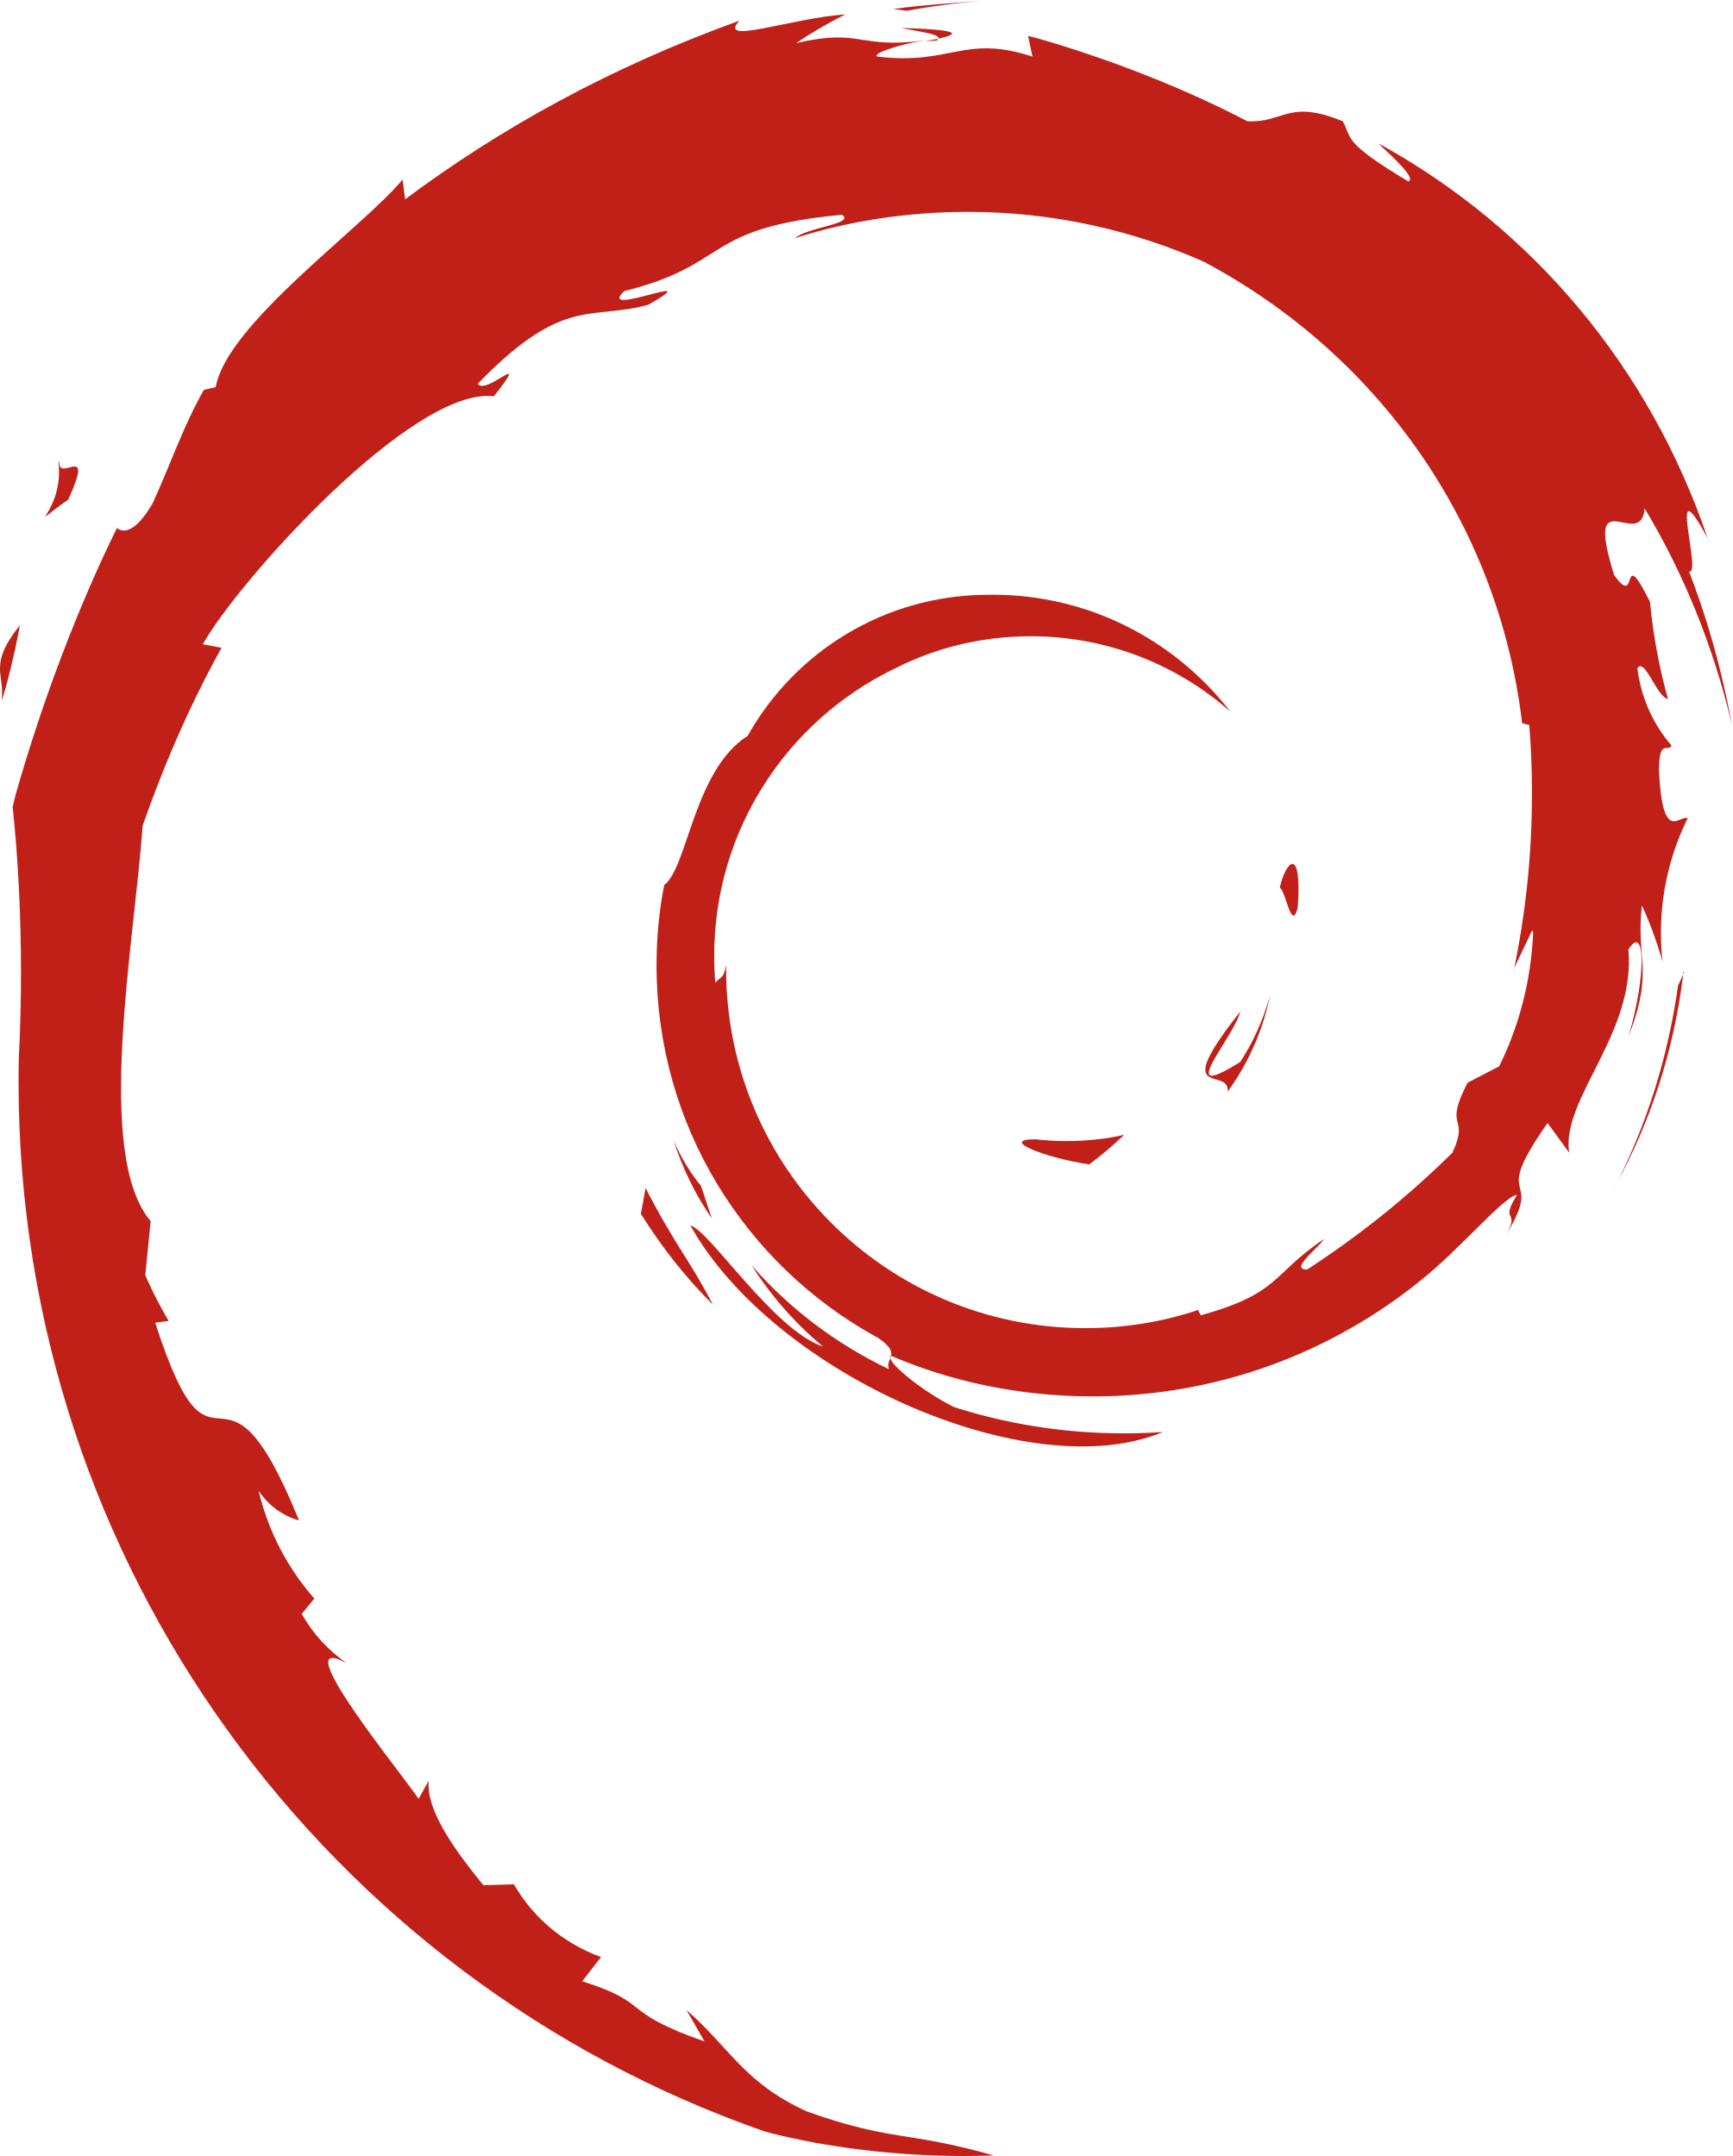
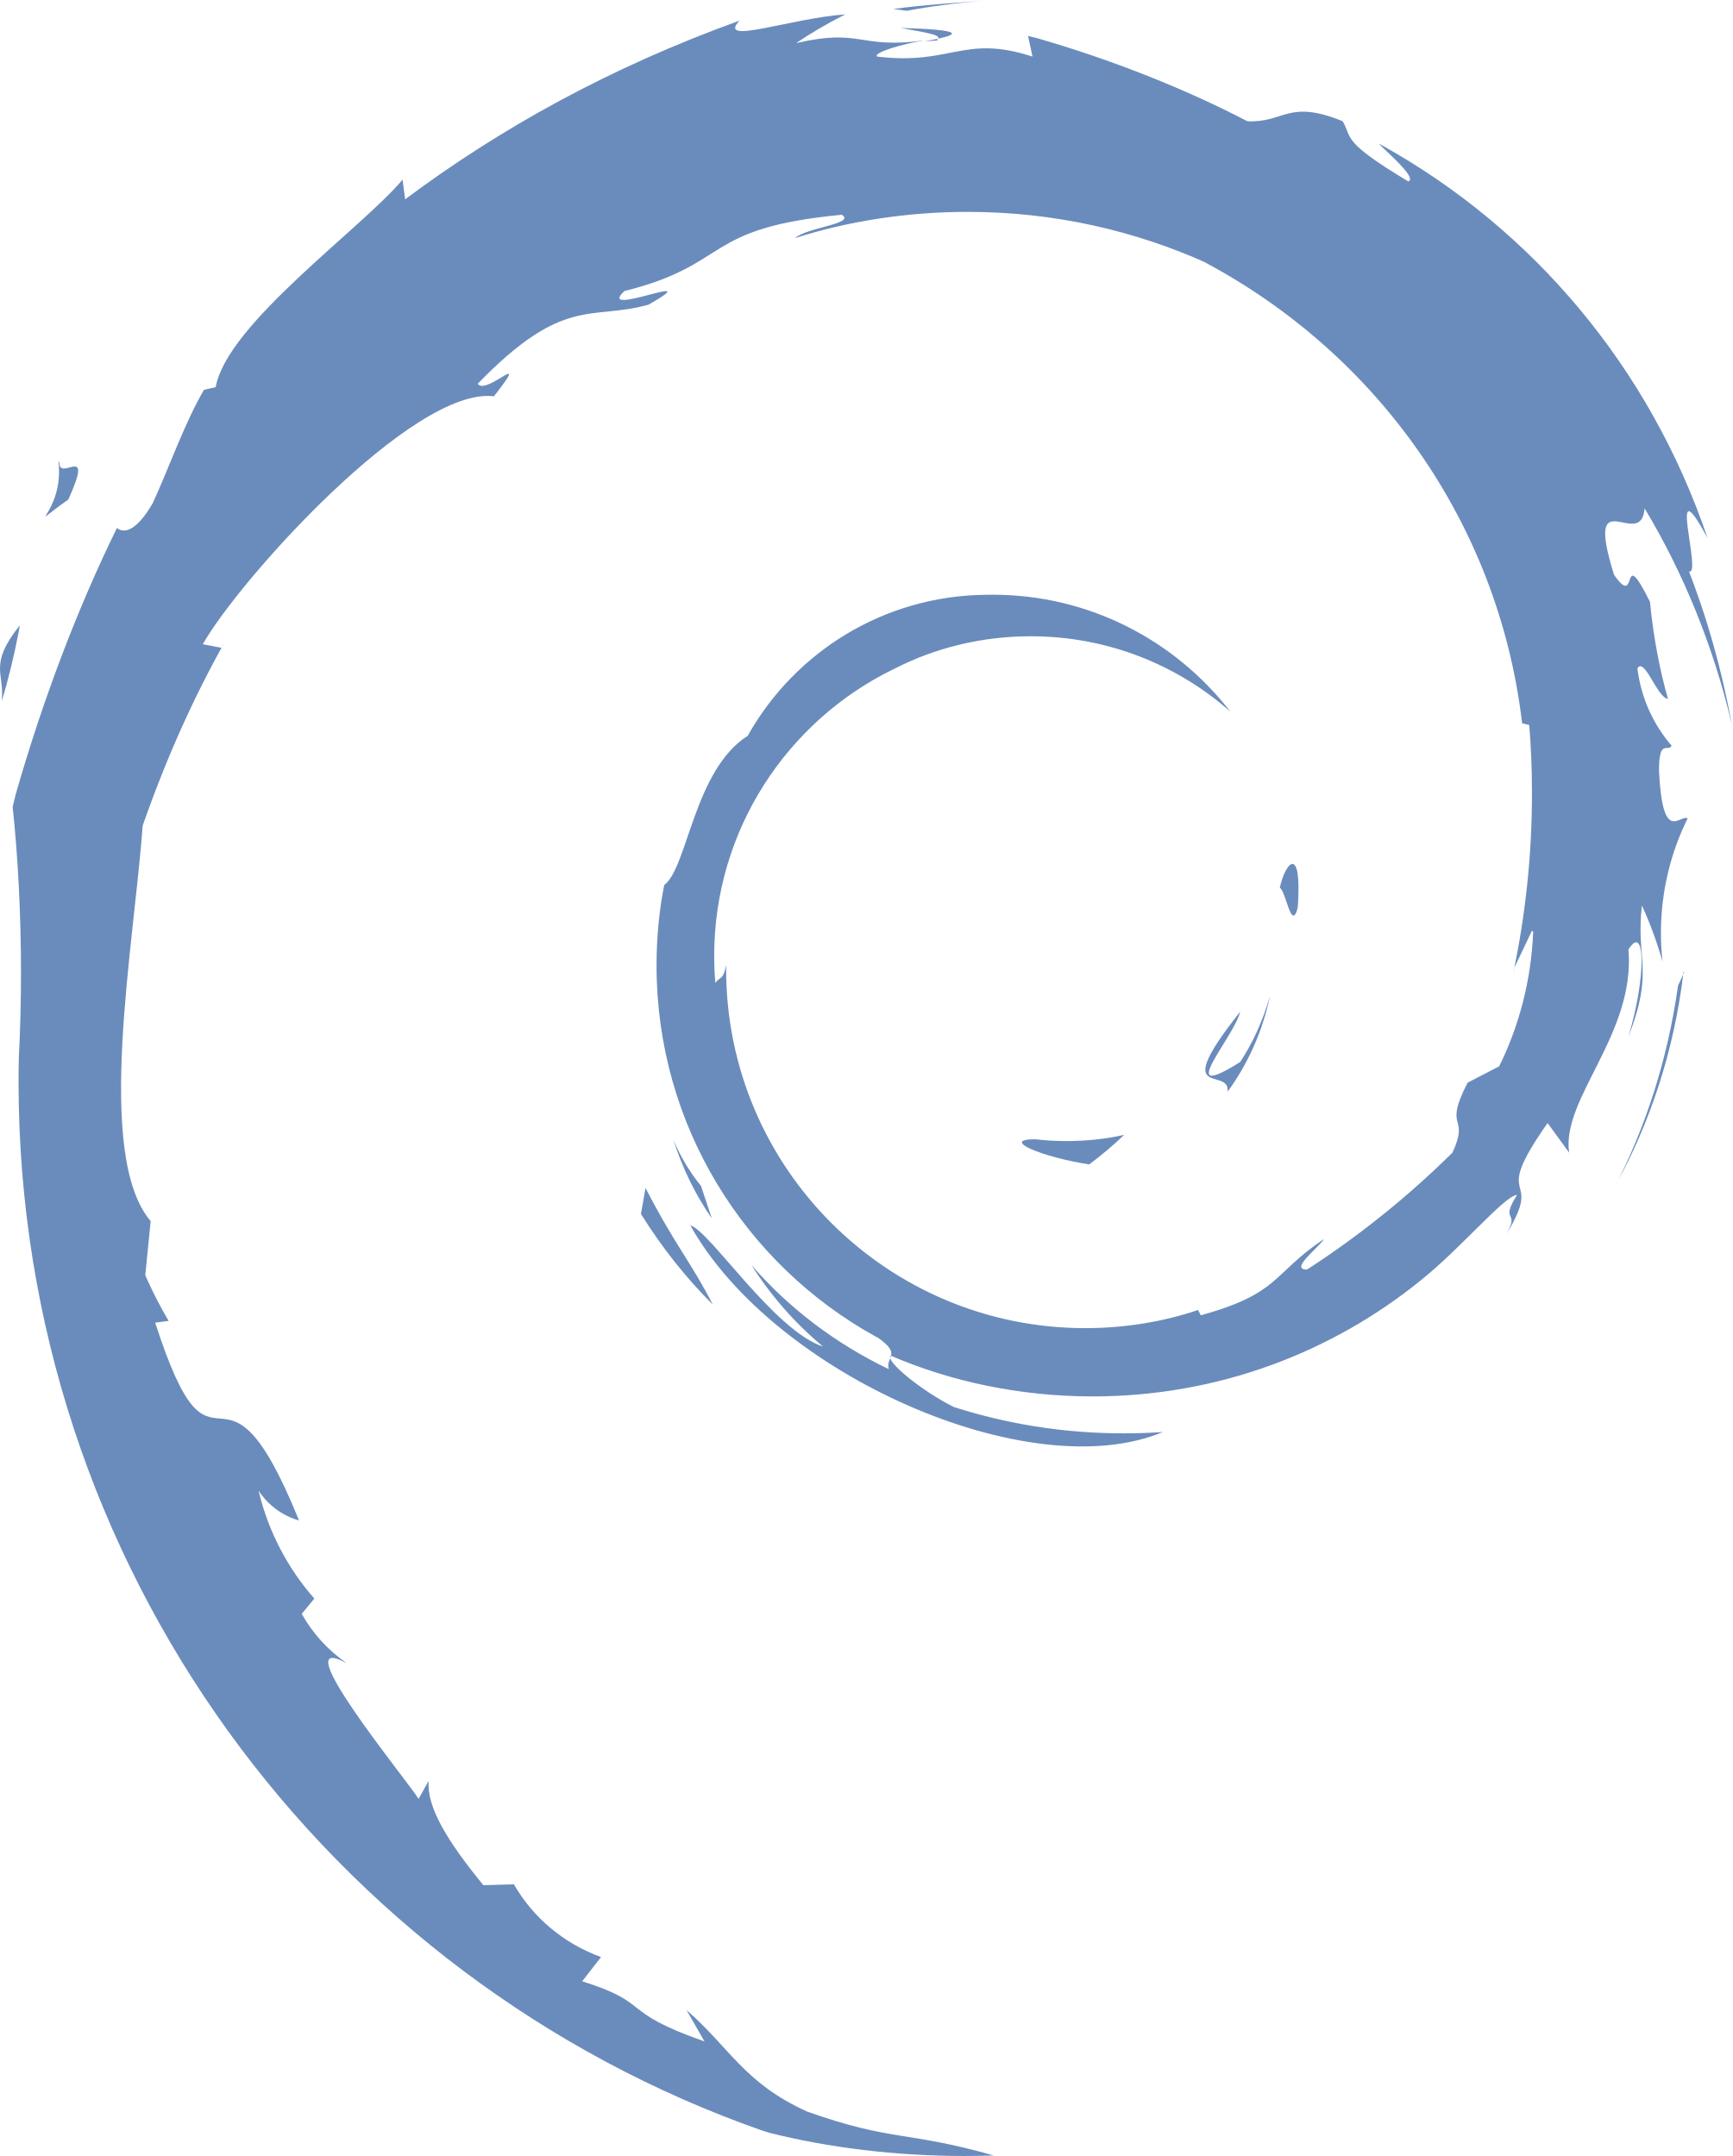
- <svg xmlns="http://www.w3.org/2000/svg" fill="#c02018" width="602.594" height="749.975" viewBox="0 0 24.104 29.999" version="1.1" id="svg1">
+ <svg xmlns="http://www.w3.org/2000/svg" fill="#6A8CBC" width="602.594" height="749.975" viewBox="0 0 24.104 29.999" version="1.1" id="svg1">
  <defs id="defs1" />
-   <path d="m 0.025,9.751 c 0.085,-0.271 0.171,-0.624 0.24,-0.984 l 0.01,-0.066 c -0.437,0.55 -0.212,0.662 -0.25,1.037 z m 0.788,-3.325 c 0.087,0.712 -0.537,1 0.137,0.525 0.375,-0.825 -0.137,-0.225 -0.125,-0.525 z M 12.614,0.15 c 0.327,-0.062 0.734,-0.115 1.146,-0.147 L 13.801,0 c -0.462,0.038 -0.925,0.063 -1.375,0.125 l 0.187,0.025 z m 10.816,13.376 -0.087,0.187 c -0.145,1.031 -0.448,1.963 -0.885,2.814 l 0.023,-0.049 c 0.472,-0.854 0.803,-1.852 0.933,-2.912 l 0.004,-0.04 z M 9.753,16.503 c -0.153,-0.187 -0.283,-0.401 -0.381,-0.633 l -0.007,-0.017 c 0.134,0.419 0.316,0.784 0.546,1.113 l -0.009,-0.013 -0.15,-0.45 z m -0.775,0.038 -0.062,0.35 c 0.298,0.477 0.628,0.89 1,1.262 v 0 c -0.3,-0.587 -0.525,-0.825 -0.937,-1.625 z M 21.328,12.964 c -0.028,0.687 -0.2,1.328 -0.487,1.901 l 0.012,-0.027 -0.437,0.226 c -0.35,0.675 0.038,0.437 -0.212,0.975 -0.602,0.595 -1.264,1.13 -1.976,1.596 l -0.048,0.03 c -0.251,0 0.175,-0.312 0.237,-0.425 -0.739,0.5 -0.601,0.75 -1.713,1.062 l -0.038,-0.075 c -0.468,0.16 -1.008,0.253 -1.569,0.253 -2.759,0 -4.996,-2.237 -4.996,-4.996 0,-0.02 0,-0.041 0,-0.061 v 0.003 c -0.037,0.212 -0.087,0.162 -0.15,0.25 -0.01,-0.112 -0.016,-0.242 -0.016,-0.374 0,-1.752 1.015,-3.268 2.49,-3.989 l 0.026,-0.012 c 0.55,-0.283 1.2,-0.448 1.888,-0.448 1.066,0 2.04,0.397 2.78,1.052 l -0.004,-0.004 c -0.771,-0.993 -1.965,-1.626 -3.306,-1.626 -0.033,0 -0.066,0 -0.099,10e-4 h 0.005 c -1.417,0.013 -2.649,0.792 -3.303,1.943 l -0.01,0.019 c -0.75,0.475 -0.837,1.837 -1.162,2.076 -0.068,0.337 -0.107,0.724 -0.107,1.12 0,2.225 1.232,4.161 3.051,5.165 l 0.03,0.015 c 0.337,0.237 0.1,0.262 0.15,0.437 -0.752,-0.362 -1.388,-0.85 -1.906,-1.443 l -0.006,-0.007 c 0.28,0.439 0.611,0.814 0.992,1.131 l 0.008,0.006 c -0.687,-0.225 -1.587,-1.625 -1.849,-1.687 1.162,2.074 4.724,3.65 6.574,2.874 -0.164,0.012 -0.355,0.019 -0.547,0.019 -0.845,0 -1.658,-0.135 -2.419,-0.385 l 0.055,0.016 c -0.412,-0.2 -0.962,-0.637 -0.875,-0.712 0.83,0.359 1.796,0.567 2.811,0.567 1.736,0 3.329,-0.61 4.577,-1.627 l -0.013,0.01 c 0.55,-0.437 1.162,-1.175 1.337,-1.187 -0.25,0.4 0.05,0.2 -0.15,0.55 0.55,-0.9 -0.25,-0.375 0.575,-1.55 l 0.3,0.412 c -0.112,-0.75 0.925,-1.651 0.825,-2.827 0.237,-0.375 0.25,0.375 0,1.212 0.362,-0.925 0.1,-1.062 0.187,-1.824 0.1,0.215 0.198,0.476 0.277,0.745 l 0.011,0.042 c -0.015,-0.121 -0.023,-0.262 -0.023,-0.405 0,-0.581 0.138,-1.13 0.382,-1.615 l -0.009,0.021 c -0.112,-0.062 -0.35,0.375 -0.4,-0.662 0,-0.462 0.125,-0.25 0.175,-0.35 -0.252,-0.292 -0.423,-0.66 -0.474,-1.066 l -0.001,-0.01 c 0.1,-0.162 0.275,0.412 0.425,0.425 -0.111,-0.386 -0.2,-0.845 -0.247,-1.316 l -0.003,-0.034 c -0.425,-0.85 -0.15,0.125 -0.5,-0.375 -0.425,-1.363 0.375,-0.312 0.425,-0.925 0.533,0.885 0.956,1.911 1.212,3.002 l 0.014,0.073 c -0.151,-0.837 -0.363,-1.575 -0.64,-2.28 l 0.028,0.081 c 0.2,0.087 -0.325,-1.551 0.262,-0.462 -0.805,-2.376 -2.428,-4.295 -4.526,-5.464 l -0.05,-0.025 c 0.225,0.212 0.525,0.487 0.412,0.525 -0.937,-0.562 -0.775,-0.6 -0.912,-0.837 -0.762,-0.312 -0.812,0.025 -1.325,0 -0.865,-0.449 -1.877,-0.854 -2.933,-1.158 l -0.119,-0.029 0.062,0.287 c -0.962,-0.312 -1.125,0.125 -2.162,0 -0.063,-0.05 0.337,-0.175 0.662,-0.225 -0.926,0.125 -0.876,-0.175 -1.788,0.038 0.194,-0.132 0.419,-0.265 0.652,-0.384 l 0.035,-0.016 c -0.75,0.05 -1.799,0.437 -1.475,0.087 C 8.511,0.929 6.972,1.77 5.59,2.807 l 0.046,-0.033 -0.036,-0.275 c -0.562,0.675 -2.449,2.013 -2.599,2.888 l -0.164,0.037 c -0.287,0.5 -0.475,1.062 -0.712,1.576 -0.375,0.65 -0.562,0.25 -0.5,0.35 -0.534,1.086 -1.027,2.373 -1.408,3.708 l -0.041,0.169 c 0.074,0.691 0.116,1.493 0.116,2.305 0,0.402 -0.01,0.802 -0.031,1.199 l 0.002,-0.056 c -0.003,0.111 -0.005,0.242 -0.005,0.374 0,6.747 4.321,12.485 10.347,14.597 l 0.108,0.033 c 0.811,0.203 1.743,0.32 2.702,0.32 0.144,0 0.288,-0.003 0.43,-0.008 l -0.021,0.001 c -1.237,-0.35 -1.4,-0.187 -2.599,-0.612 -0.875,-0.4 -1.062,-0.875 -1.675,-1.412 l 0.25,0.437 c -1.213,-0.425 -0.712,-0.525 -1.701,-0.837 l 0.262,-0.337 c -0.519,-0.189 -0.94,-0.545 -1.206,-1.001 l -0.006,-0.011 -0.425,0.012 c -0.512,-0.626 -0.787,-1.088 -0.762,-1.451 l -0.139,0.25 c -0.162,-0.262 -1.899,-2.376 -1,-1.888 -0.258,-0.179 -0.469,-0.409 -0.62,-0.677 l -0.005,-0.01 0.175,-0.212 c -0.364,-0.413 -0.633,-0.918 -0.77,-1.476 l -0.005,-0.024 c 0.131,0.198 0.326,0.345 0.555,0.411 l 0.007,0.002 c -1.1,-2.714 -1.162,-0.15 -2.001,-2.752 l 0.187,-0.025 c -0.104,-0.174 -0.213,-0.383 -0.309,-0.599 l -0.016,-0.039 0.075,-0.75 c -0.787,-0.925 -0.225,-3.876 -0.112,-5.501 0.338,-0.964 0.709,-1.781 1.142,-2.559 l -0.043,0.083 -0.262,-0.05 c 0.5,-0.887 2.925,-3.589 4.05,-3.45 0.537,-0.687 -0.112,0 -0.225,-0.175 1.2,-1.238 1.575,-0.875 2.376,-1.1 0.875,-0.501 -0.75,0.2 -0.337,-0.189 1.5,-0.375 1.062,-0.875 3.025,-1.062 0.2,0.125 -0.487,0.175 -0.65,0.325 0.719,-0.231 1.545,-0.365 2.403,-0.365 1.194,0 2.328,0.259 3.349,0.723 l -0.051,-0.021 c 2.392,1.275 4.071,3.617 4.408,6.373 l 0.004,0.04 0.1,0.025 c 0.024,0.284 0.038,0.615 0.038,0.949 0,0.863 -0.091,1.705 -0.264,2.517 l 0.014,-0.079 0.25,-0.525 z m -8.276,-12.426 -0.187,0.037 0.175,-0.012 V 0.538 Z m -0.525,-0.15 c 0.25,0.05 0.562,0.087 0.525,0.15 0.287,-0.062 0.35,-0.125 -0.537,-0.15 z m 5.526,12.24 c 0.062,-0.901 -0.175,-0.626 -0.25,-0.276 0.087,0.05 0.162,0.625 0.25,0.275 z m -0.976,2.562 c 0.274,-0.375 0.479,-0.82 0.583,-1.302 l 0.004,-0.023 c -0.099,0.347 -0.24,0.65 -0.42,0.925 l 0.008,-0.013 c -0.937,0.587 -0.087,-0.337 0,-0.7 -1,1.262 -0.137,0.75 -0.175,1.112 z m -2.676,0.662 c -0.5,0 0.1,0.25 0.751,0.35 0.18,-0.135 0.339,-0.27 0.489,-0.414 l -0.002,0.002 c -0.242,0.056 -0.52,0.087 -0.805,0.087 -0.152,0 -0.302,-0.009 -0.45,-0.027 l 0.018,0.002 z" id="path1" style="fill: #c02018;fill-opacity:1;stroke:none;stroke-width:0;stroke-dasharray:none" />
+   <path d="m 0.025,9.751 c 0.085,-0.271 0.171,-0.624 0.24,-0.984 l 0.01,-0.066 c -0.437,0.55 -0.212,0.662 -0.25,1.037 z m 0.788,-3.325 c 0.087,0.712 -0.537,1 0.137,0.525 0.375,-0.825 -0.137,-0.225 -0.125,-0.525 z M 12.614,0.15 c 0.327,-0.062 0.734,-0.115 1.146,-0.147 L 13.801,0 c -0.462,0.038 -0.925,0.063 -1.375,0.125 l 0.187,0.025 z m 10.816,13.376 -0.087,0.187 c -0.145,1.031 -0.448,1.963 -0.885,2.814 l 0.023,-0.049 c 0.472,-0.854 0.803,-1.852 0.933,-2.912 l 0.004,-0.04 z M 9.753,16.503 c -0.153,-0.187 -0.283,-0.401 -0.381,-0.633 l -0.007,-0.017 c 0.134,0.419 0.316,0.784 0.546,1.113 l -0.009,-0.013 -0.15,-0.45 z m -0.775,0.038 -0.062,0.35 c 0.298,0.477 0.628,0.89 1,1.262 v 0 c -0.3,-0.587 -0.525,-0.825 -0.937,-1.625 z M 21.328,12.964 c -0.028,0.687 -0.2,1.328 -0.487,1.901 l 0.012,-0.027 -0.437,0.226 c -0.35,0.675 0.038,0.437 -0.212,0.975 -0.602,0.595 -1.264,1.13 -1.976,1.596 l -0.048,0.03 c -0.251,0 0.175,-0.312 0.237,-0.425 -0.739,0.5 -0.601,0.75 -1.713,1.062 l -0.038,-0.075 c -0.468,0.16 -1.008,0.253 -1.569,0.253 -2.759,0 -4.996,-2.237 -4.996,-4.996 0,-0.02 0,-0.041 0,-0.061 v 0.003 c -0.037,0.212 -0.087,0.162 -0.15,0.25 -0.01,-0.112 -0.016,-0.242 -0.016,-0.374 0,-1.752 1.015,-3.268 2.49,-3.989 l 0.026,-0.012 c 0.55,-0.283 1.2,-0.448 1.888,-0.448 1.066,0 2.04,0.397 2.78,1.052 l -0.004,-0.004 c -0.771,-0.993 -1.965,-1.626 -3.306,-1.626 -0.033,0 -0.066,0 -0.099,10e-4 h 0.005 c -1.417,0.013 -2.649,0.792 -3.303,1.943 l -0.01,0.019 c -0.75,0.475 -0.837,1.837 -1.162,2.076 -0.068,0.337 -0.107,0.724 -0.107,1.12 0,2.225 1.232,4.161 3.051,5.165 l 0.03,0.015 c 0.337,0.237 0.1,0.262 0.15,0.437 -0.752,-0.362 -1.388,-0.85 -1.906,-1.443 l -0.006,-0.007 c 0.28,0.439 0.611,0.814 0.992,1.131 l 0.008,0.006 c -0.687,-0.225 -1.587,-1.625 -1.849,-1.687 1.162,2.074 4.724,3.65 6.574,2.874 -0.164,0.012 -0.355,0.019 -0.547,0.019 -0.845,0 -1.658,-0.135 -2.419,-0.385 l 0.055,0.016 c -0.412,-0.2 -0.962,-0.637 -0.875,-0.712 0.83,0.359 1.796,0.567 2.811,0.567 1.736,0 3.329,-0.61 4.577,-1.627 l -0.013,0.01 c 0.55,-0.437 1.162,-1.175 1.337,-1.187 -0.25,0.4 0.05,0.2 -0.15,0.55 0.55,-0.9 -0.25,-0.375 0.575,-1.55 l 0.3,0.412 c -0.112,-0.75 0.925,-1.651 0.825,-2.827 0.237,-0.375 0.25,0.375 0,1.212 0.362,-0.925 0.1,-1.062 0.187,-1.824 0.1,0.215 0.198,0.476 0.277,0.745 l 0.011,0.042 c -0.015,-0.121 -0.023,-0.262 -0.023,-0.405 0,-0.581 0.138,-1.13 0.382,-1.615 l -0.009,0.021 c -0.112,-0.062 -0.35,0.375 -0.4,-0.662 0,-0.462 0.125,-0.25 0.175,-0.35 -0.252,-0.292 -0.423,-0.66 -0.474,-1.066 l -0.001,-0.01 c 0.1,-0.162 0.275,0.412 0.425,0.425 -0.111,-0.386 -0.2,-0.845 -0.247,-1.316 l -0.003,-0.034 c -0.425,-0.85 -0.15,0.125 -0.5,-0.375 -0.425,-1.363 0.375,-0.312 0.425,-0.925 0.533,0.885 0.956,1.911 1.212,3.002 l 0.014,0.073 c -0.151,-0.837 -0.363,-1.575 -0.64,-2.28 l 0.028,0.081 c 0.2,0.087 -0.325,-1.551 0.262,-0.462 -0.805,-2.376 -2.428,-4.295 -4.526,-5.464 l -0.05,-0.025 c 0.225,0.212 0.525,0.487 0.412,0.525 -0.937,-0.562 -0.775,-0.6 -0.912,-0.837 -0.762,-0.312 -0.812,0.025 -1.325,0 -0.865,-0.449 -1.877,-0.854 -2.933,-1.158 l -0.119,-0.029 0.062,0.287 c -0.962,-0.312 -1.125,0.125 -2.162,0 -0.063,-0.05 0.337,-0.175 0.662,-0.225 -0.926,0.125 -0.876,-0.175 -1.788,0.038 0.194,-0.132 0.419,-0.265 0.652,-0.384 l 0.035,-0.016 c -0.75,0.05 -1.799,0.437 -1.475,0.087 C 8.511,0.929 6.972,1.77 5.59,2.807 l 0.046,-0.033 -0.036,-0.275 c -0.562,0.675 -2.449,2.013 -2.599,2.888 l -0.164,0.037 c -0.287,0.5 -0.475,1.062 -0.712,1.576 -0.375,0.65 -0.562,0.25 -0.5,0.35 -0.534,1.086 -1.027,2.373 -1.408,3.708 l -0.041,0.169 c 0.074,0.691 0.116,1.493 0.116,2.305 0,0.402 -0.01,0.802 -0.031,1.199 l 0.002,-0.056 c -0.003,0.111 -0.005,0.242 -0.005,0.374 0,6.747 4.321,12.485 10.347,14.597 l 0.108,0.033 c 0.811,0.203 1.743,0.32 2.702,0.32 0.144,0 0.288,-0.003 0.43,-0.008 l -0.021,0.001 c -1.237,-0.35 -1.4,-0.187 -2.599,-0.612 -0.875,-0.4 -1.062,-0.875 -1.675,-1.412 l 0.25,0.437 c -1.213,-0.425 -0.712,-0.525 -1.701,-0.837 l 0.262,-0.337 c -0.519,-0.189 -0.94,-0.545 -1.206,-1.001 l -0.006,-0.011 -0.425,0.012 c -0.512,-0.626 -0.787,-1.088 -0.762,-1.451 l -0.139,0.25 c -0.162,-0.262 -1.899,-2.376 -1,-1.888 -0.258,-0.179 -0.469,-0.409 -0.62,-0.677 l -0.005,-0.01 0.175,-0.212 c -0.364,-0.413 -0.633,-0.918 -0.77,-1.476 l -0.005,-0.024 c 0.131,0.198 0.326,0.345 0.555,0.411 l 0.007,0.002 c -1.1,-2.714 -1.162,-0.15 -2.001,-2.752 l 0.187,-0.025 c -0.104,-0.174 -0.213,-0.383 -0.309,-0.599 l -0.016,-0.039 0.075,-0.75 c -0.787,-0.925 -0.225,-3.876 -0.112,-5.501 0.338,-0.964 0.709,-1.781 1.142,-2.559 l -0.043,0.083 -0.262,-0.05 c 0.5,-0.887 2.925,-3.589 4.05,-3.45 0.537,-0.687 -0.112,0 -0.225,-0.175 1.2,-1.238 1.575,-0.875 2.376,-1.1 0.875,-0.501 -0.75,0.2 -0.337,-0.189 1.5,-0.375 1.062,-0.875 3.025,-1.062 0.2,0.125 -0.487,0.175 -0.65,0.325 0.719,-0.231 1.545,-0.365 2.403,-0.365 1.194,0 2.328,0.259 3.349,0.723 l -0.051,-0.021 c 2.392,1.275 4.071,3.617 4.408,6.373 l 0.004,0.04 0.1,0.025 c 0.024,0.284 0.038,0.615 0.038,0.949 0,0.863 -0.091,1.705 -0.264,2.517 l 0.014,-0.079 0.25,-0.525 z m -8.276,-12.426 -0.187,0.037 0.175,-0.012 V 0.538 Z m -0.525,-0.15 c 0.25,0.05 0.562,0.087 0.525,0.15 0.287,-0.062 0.35,-0.125 -0.537,-0.15 z m 5.526,12.24 c 0.062,-0.901 -0.175,-0.626 -0.25,-0.276 0.087,0.05 0.162,0.625 0.25,0.275 z m -0.976,2.562 c 0.274,-0.375 0.479,-0.82 0.583,-1.302 l 0.004,-0.023 c -0.099,0.347 -0.24,0.65 -0.42,0.925 l 0.008,-0.013 c -0.937,0.587 -0.087,-0.337 0,-0.7 -1,1.262 -0.137,0.75 -0.175,1.112 z m -2.676,0.662 c -0.5,0 0.1,0.25 0.751,0.35 0.18,-0.135 0.339,-0.27 0.489,-0.414 l -0.002,0.002 c -0.242,0.056 -0.52,0.087 -0.805,0.087 -0.152,0 -0.302,-0.009 -0.45,-0.027 l 0.018,0.002 z" id="path1" style="fill: #6A8CBC;fill-opacity:1;stroke:none;stroke-width:0;stroke-dasharray:none" />
</svg>
